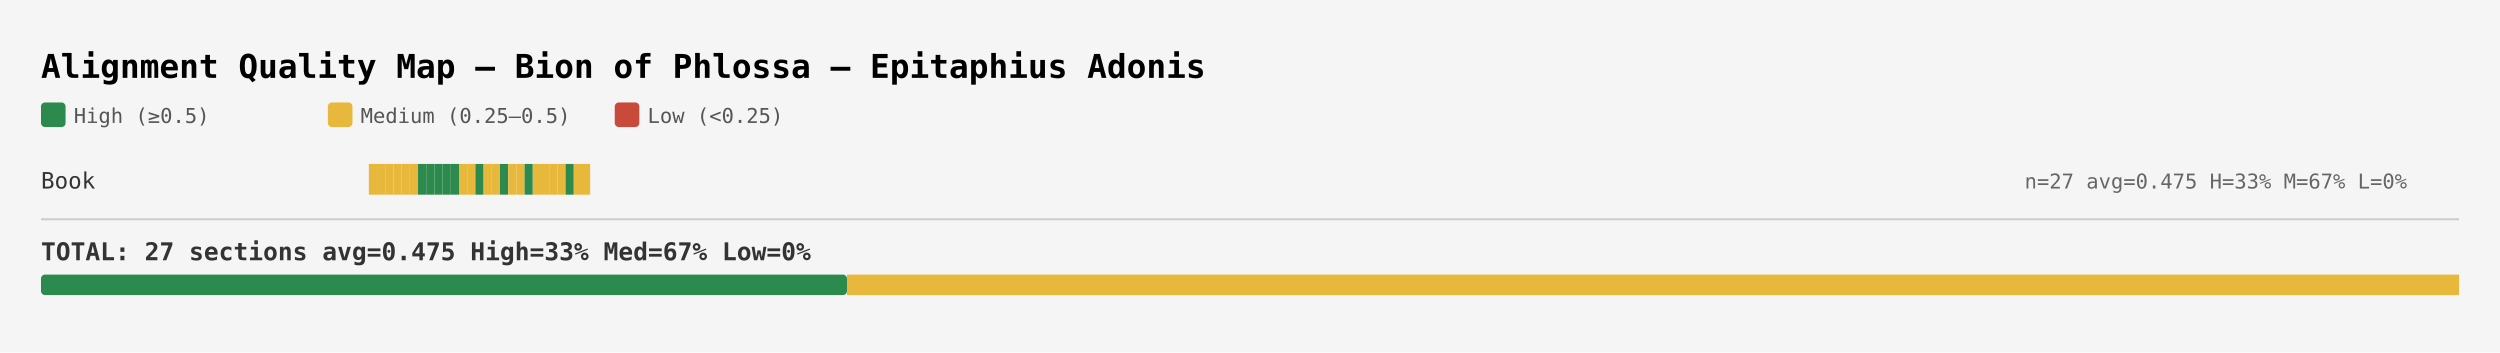
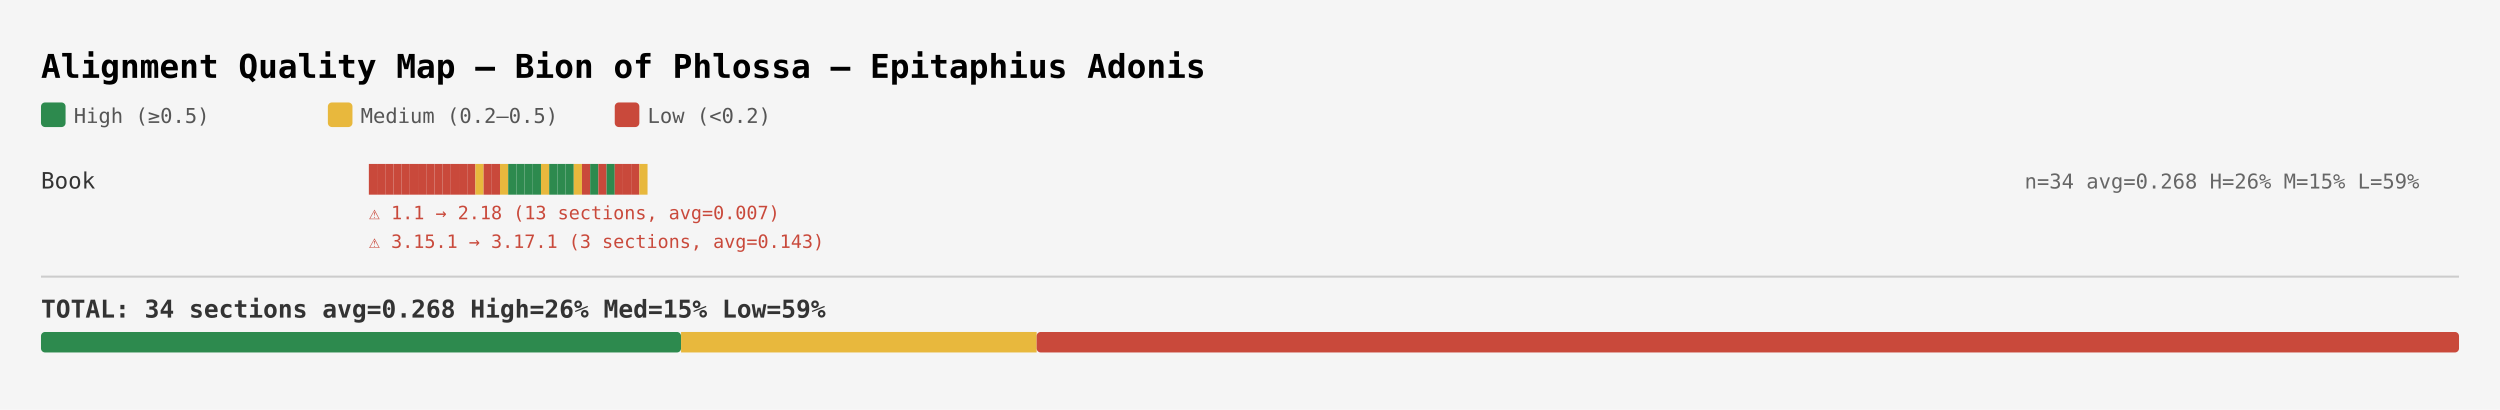
- <svg xmlns="http://www.w3.org/2000/svg" width="1220" height="172" viewBox="0 0 1220 172">
-   <rect width="1220" height="172" fill="#f5f5f5" />
+ <svg xmlns="http://www.w3.org/2000/svg" width="1220" height="200" viewBox="0 0 1220 200">
+   <rect width="1220" height="200" fill="#f5f5f5" />
  <style>
  text { font-family: "SF Mono", "Menlo", "Monaco", monospace; }
  .title { font-size: 16px; font-weight: bold; }
  .subtitle { font-size: 11px; fill: #888; }
  .label { font-size: 11px; fill: #333; }
  .stats { font-size: 10px; fill: #666; }
  .warn { font-size: 9px; fill: #c9493b; }
  .total { font-size: 12px; font-weight: bold; fill: #333; }
  .legend-text { font-size: 10px; fill: #555; }
</style>
  <text x="20" y="38" class="title">Alignment Quality Map — Bion of Phlossa — Epitaphius Adonis</text>
  <rect x="20" y="50" width="12" height="12" fill="#2d8a4e" rx="2" />
  <text x="36" y="60" class="legend-text">High (≥0.5)</text>
  <rect x="160" y="50" width="12" height="12" fill="#e8b83d" rx="2" />
-   <text x="176" y="60" class="legend-text">Medium (0.25–0.5)</text>
+   <text x="176" y="60" class="legend-text">Medium (0.2–0.5)</text>
  <rect x="300" y="50" width="12" height="12" fill="#c9493b" rx="2" />
-   <text x="316" y="60" class="legend-text">Low (&lt;0.25)</text>
+   <text x="316" y="60" class="legend-text">Low (&lt;0.2)</text>
  <text x="20" y="92" class="label">Book </text>
-   <text x="988" y="92" class="stats">n=27  avg=0.475  H=33%  M=67%  L=0%</text>
+   <text x="988" y="92" class="stats">n=34  avg=0.268  H=26%  M=15%  L=59%</text>
  <a href="tlg0036.tlg003.perseus-eng80.html#s1-1">
-     <rect x="180" y="80" width="4" height="15" fill="#e8b83d" />
+     <rect x="180" y="80" width="4" height="15" fill="#c9493b" />
  </a>
  <a href="tlg0036.tlg003.perseus-eng80.html#s1-13">
-     <rect x="184" y="80" width="4" height="15" fill="#e8b83d" />
+     <rect x="184" y="80" width="4" height="15" fill="#c9493b" />
  </a>
  <a href="tlg0036.tlg003.perseus-eng80.html#s1-23">
-     <rect x="188" y="80" width="4" height="15" fill="#e8b83d" />
+     <rect x="188" y="80" width="4" height="15" fill="#c9493b" />
  </a>
  <a href="tlg0036.tlg003.perseus-eng80.html#s1-31">
-     <rect x="192" y="80" width="4" height="15" fill="#e8b83d" />
+     <rect x="192" y="80" width="4" height="15" fill="#c9493b" />
  </a>
  <a href="tlg0036.tlg003.perseus-eng80.html#s1-39">
-     <rect x="196" y="80" width="4" height="15" fill="#e8b83d" />
+     <rect x="196" y="80" width="4" height="15" fill="#c9493b" />
  </a>
  <a href="tlg0036.tlg003.perseus-eng80.html#s1-54">
-     <rect x="200" y="80" width="4" height="15" fill="#e8b83d" />
+     <rect x="200" y="80" width="4" height="15" fill="#c9493b" />
  </a>
  <a href="tlg0036.tlg003.perseus-eng80.html#s1-64">
-     <rect x="204" y="80" width="4" height="15" fill="#2d8a4e" />
+     <rect x="204" y="80" width="4" height="15" fill="#c9493b" />
  </a>
  <a href="tlg0036.tlg003.perseus-eng80.html#s1-72">
-     <rect x="208" y="80" width="4" height="15" fill="#2d8a4e" />
+     <rect x="208" y="80" width="4" height="15" fill="#c9493b" />
  </a>
  <a href="tlg0036.tlg003.perseus-eng80.html#s1-80">
-     <rect x="212" y="80" width="4" height="15" fill="#2d8a4e" />
+     <rect x="212" y="80" width="4" height="15" fill="#c9493b" />
  </a>
  <a href="tlg0036.tlg003.perseus-eng80.html#s1-91">
-     <rect x="216" y="80" width="4" height="15" fill="#2d8a4e" />
+     <rect x="216" y="80" width="4" height="15" fill="#c9493b" />
  </a>
  <a href="tlg0036.tlg003.perseus-eng80.html#s2-1">
-     <rect x="220" y="80" width="4" height="15" fill="#2d8a4e" />
+     <rect x="220" y="80" width="4" height="15" fill="#c9493b" />
  </a>
  <a href="tlg0036.tlg003.perseus-eng80.html#s2-10">
-     <rect x="224" y="80" width="4" height="15" fill="#e8b83d" />
+     <rect x="224" y="80" width="4" height="15" fill="#c9493b" />
  </a>
  <a href="tlg0036.tlg003.perseus-eng80.html#s2-18">
-     <rect x="228" y="80" width="4" height="15" fill="#e8b83d" />
+     <rect x="228" y="80" width="4" height="15" fill="#c9493b" />
  </a>
  <a href="tlg0036.tlg003.perseus-eng80.html#s2-27">
-     <rect x="232" y="80" width="4" height="15" fill="#2d8a4e" />
+     <rect x="232" y="80" width="4" height="15" fill="#e8b83d" />
  </a>
-   <a href="tlg0036.tlg003.perseus-eng80.html#s3-1">
-     <rect x="236" y="80" width="4" height="15" fill="#e8b83d" />
+   <a href="tlg0036.tlg003.perseus-eng80.html#s3-3-1">
+     <rect x="236" y="80" width="4" height="15" fill="#c9493b" />
  </a>
-   <a href="tlg0036.tlg003.perseus-eng80.html#s3-9">
-     <rect x="240" y="80" width="4" height="15" fill="#e8b83d" />
+   <a href="tlg0036.tlg003.perseus-eng80.html#s3-3-9">
+     <rect x="240" y="80" width="4" height="15" fill="#c9493b" />
  </a>
-   <a href="tlg0036.tlg003.perseus-eng80.html#s3-17">
-     <rect x="244" y="80" width="4" height="15" fill="#2d8a4e" />
+   <a href="tlg0036.tlg003.perseus-eng80.html#s3-4-1">
+     <rect x="244" y="80" width="4" height="15" fill="#e8b83d" />
  </a>
-   <a href="tlg0036.tlg003.perseus-eng80.html#s3-7">
-     <rect x="248" y="80" width="4" height="15" fill="#e8b83d" />
+   <a href="tlg0036.tlg003.perseus-eng80.html#s3-4-12">
+     <rect x="248" y="80" width="4" height="15" fill="#2d8a4e" />
  </a>
-   <a href="tlg0036.tlg003.perseus-eng80.html#s3-1">
-     <rect x="252" y="80" width="4" height="15" fill="#e8b83d" />
+   <a href="tlg0036.tlg003.perseus-eng80.html#s3-5-1">
+     <rect x="252" y="80" width="4" height="15" fill="#2d8a4e" />
  </a>
-   <a href="tlg0036.tlg003.perseus-eng80.html#s3-9">
+   <a href="tlg0036.tlg003.perseus-eng80.html#s3-5-9">
    <rect x="256" y="80" width="4" height="15" fill="#2d8a4e" />
  </a>
-   <a href="tlg0036.tlg003.perseus-eng80.html#s3-5">
-     <rect x="260" y="80" width="4" height="15" fill="#e8b83d" />
+   <a href="tlg0036.tlg003.perseus-eng80.html#s3-6-1">
+     <rect x="260" y="80" width="4" height="15" fill="#2d8a4e" />
  </a>
-   <a href="tlg0036.tlg003.perseus-eng80.html#s3-2">
+   <a href="tlg0036.tlg003.perseus-eng80.html#s3-7-1">
    <rect x="264" y="80" width="4" height="15" fill="#e8b83d" />
  </a>
-   <a href="tlg0036.tlg003.perseus-eng80.html#s3-14">
-     <rect x="268" y="80" width="4" height="15" fill="#e8b83d" />
+   <a href="tlg0036.tlg003.perseus-eng80.html#s3-7-9">
+     <rect x="268" y="80" width="4" height="15" fill="#2d8a4e" />
  </a>
-   <a href="tlg0036.tlg003.perseus-eng80.html#s3-7">
-     <rect x="272" y="80" width="4" height="15" fill="#e8b83d" />
+   <a href="tlg0036.tlg003.perseus-eng80.html#s3-8-1">
+     <rect x="272" y="80" width="4" height="15" fill="#2d8a4e" />
  </a>
-   <a href="tlg0036.tlg003.perseus-eng80.html#s3-8">
+   <a href="tlg0036.tlg003.perseus-eng80.html#s3-9-1">
    <rect x="276" y="80" width="4" height="15" fill="#2d8a4e" />
  </a>
-   <a href="tlg0036.tlg003.perseus-eng80.html#s3-1">
+   <a href="tlg0036.tlg003.perseus-eng80.html#s3-10-1">
    <rect x="280" y="80" width="4" height="15" fill="#e8b83d" />
  </a>
-   <a href="tlg0036.tlg003.perseus-eng80.html#s3-2">
-     <rect x="284" y="80" width="4" height="15" fill="#e8b83d" />
+   <a href="tlg0036.tlg003.perseus-eng80.html#s3-11-1">
+     <rect x="284" y="80" width="4" height="15" fill="#c9493b" />
  </a>
-   <line x1="20" y1="107" x2="1200" y2="107" stroke="#ccc" stroke-width="1" />
-   <text x="20" y="127" class="total">TOTAL: 27 sections   avg=0.475   High=33%   Med=67%   Low=0%</text>
-   <rect x="20" y="134" width="393.333" height="10" fill="#2d8a4e" rx="2" />
-   <rect x="413.333" y="134" width="786.667" height="10" fill="#e8b83d" />
-   <rect x="1200.0" y="134" width="0.0" height="10" fill="#c9493b" rx="2" />
+   <a href="tlg0036.tlg003.perseus-eng80.html#s3-12-1">
+     <rect x="288" y="80" width="4" height="15" fill="#2d8a4e" />
+   </a>
+   <a href="tlg0036.tlg003.perseus-eng80.html#s3-13-1">
+     <rect x="292" y="80" width="4" height="15" fill="#c9493b" />
+   </a>
+   <a href="tlg0036.tlg003.perseus-eng80.html#s3-14-1">
+     <rect x="296" y="80" width="4" height="15" fill="#2d8a4e" />
+   </a>
+   <a href="tlg0036.tlg003.perseus-eng80.html#s3-15-1">
+     <rect x="300" y="80" width="4" height="15" fill="#c9493b" />
+   </a>
+   <a href="tlg0036.tlg003.perseus-eng80.html#s3-16-1">
+     <rect x="304" y="80" width="4" height="15" fill="#c9493b" />
+   </a>
+   <a href="tlg0036.tlg003.perseus-eng80.html#s3-17-1">
+     <rect x="308" y="80" width="4" height="15" fill="#c9493b" />
+   </a>
+   <a href="tlg0036.tlg003.perseus-eng80.html#s3-18-1">
+     <rect x="312" y="80" width="4" height="15" fill="#e8b83d" />
+   </a>
+   <text x="180" y="107" class="warn">⚠ 1.1 → 2.18  (13 sections, avg=0.007)</text>
+   <text x="180" y="121" class="warn">⚠ 3.15.1 → 3.17.1  (3 sections, avg=0.143)</text>
+   <line x1="20" y1="135" x2="1200" y2="135" stroke="#ccc" stroke-width="1" />
+   <text x="20" y="155" class="total">TOTAL: 34 sections   avg=0.268   High=26%   Med=15%   Low=59%</text>
+   <rect x="20" y="162" width="312.353" height="10" fill="#2d8a4e" rx="2" />
+   <rect x="332.353" y="162" width="173.529" height="10" fill="#e8b83d" />
+   <rect x="505.882" y="162" width="694.118" height="10" fill="#c9493b" rx="2" />
</svg>
